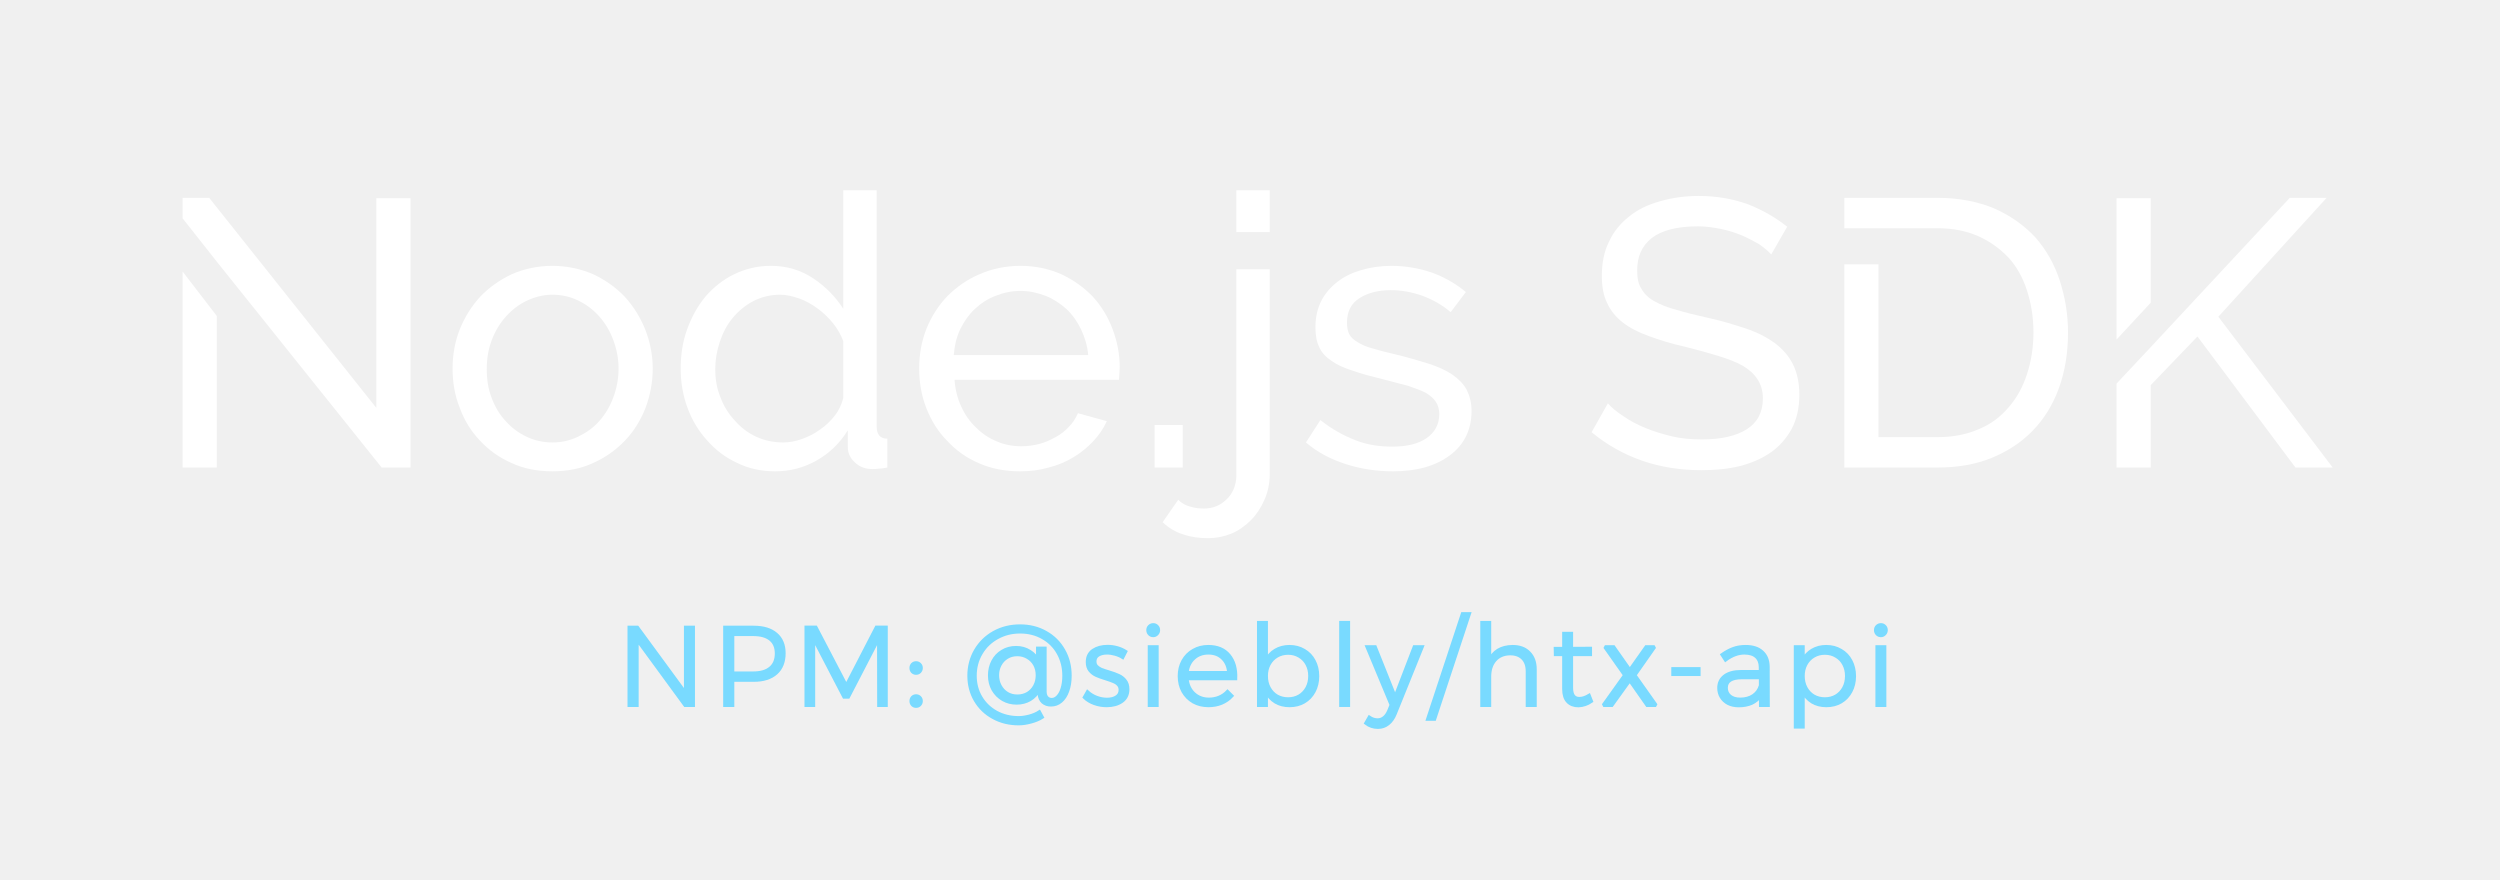
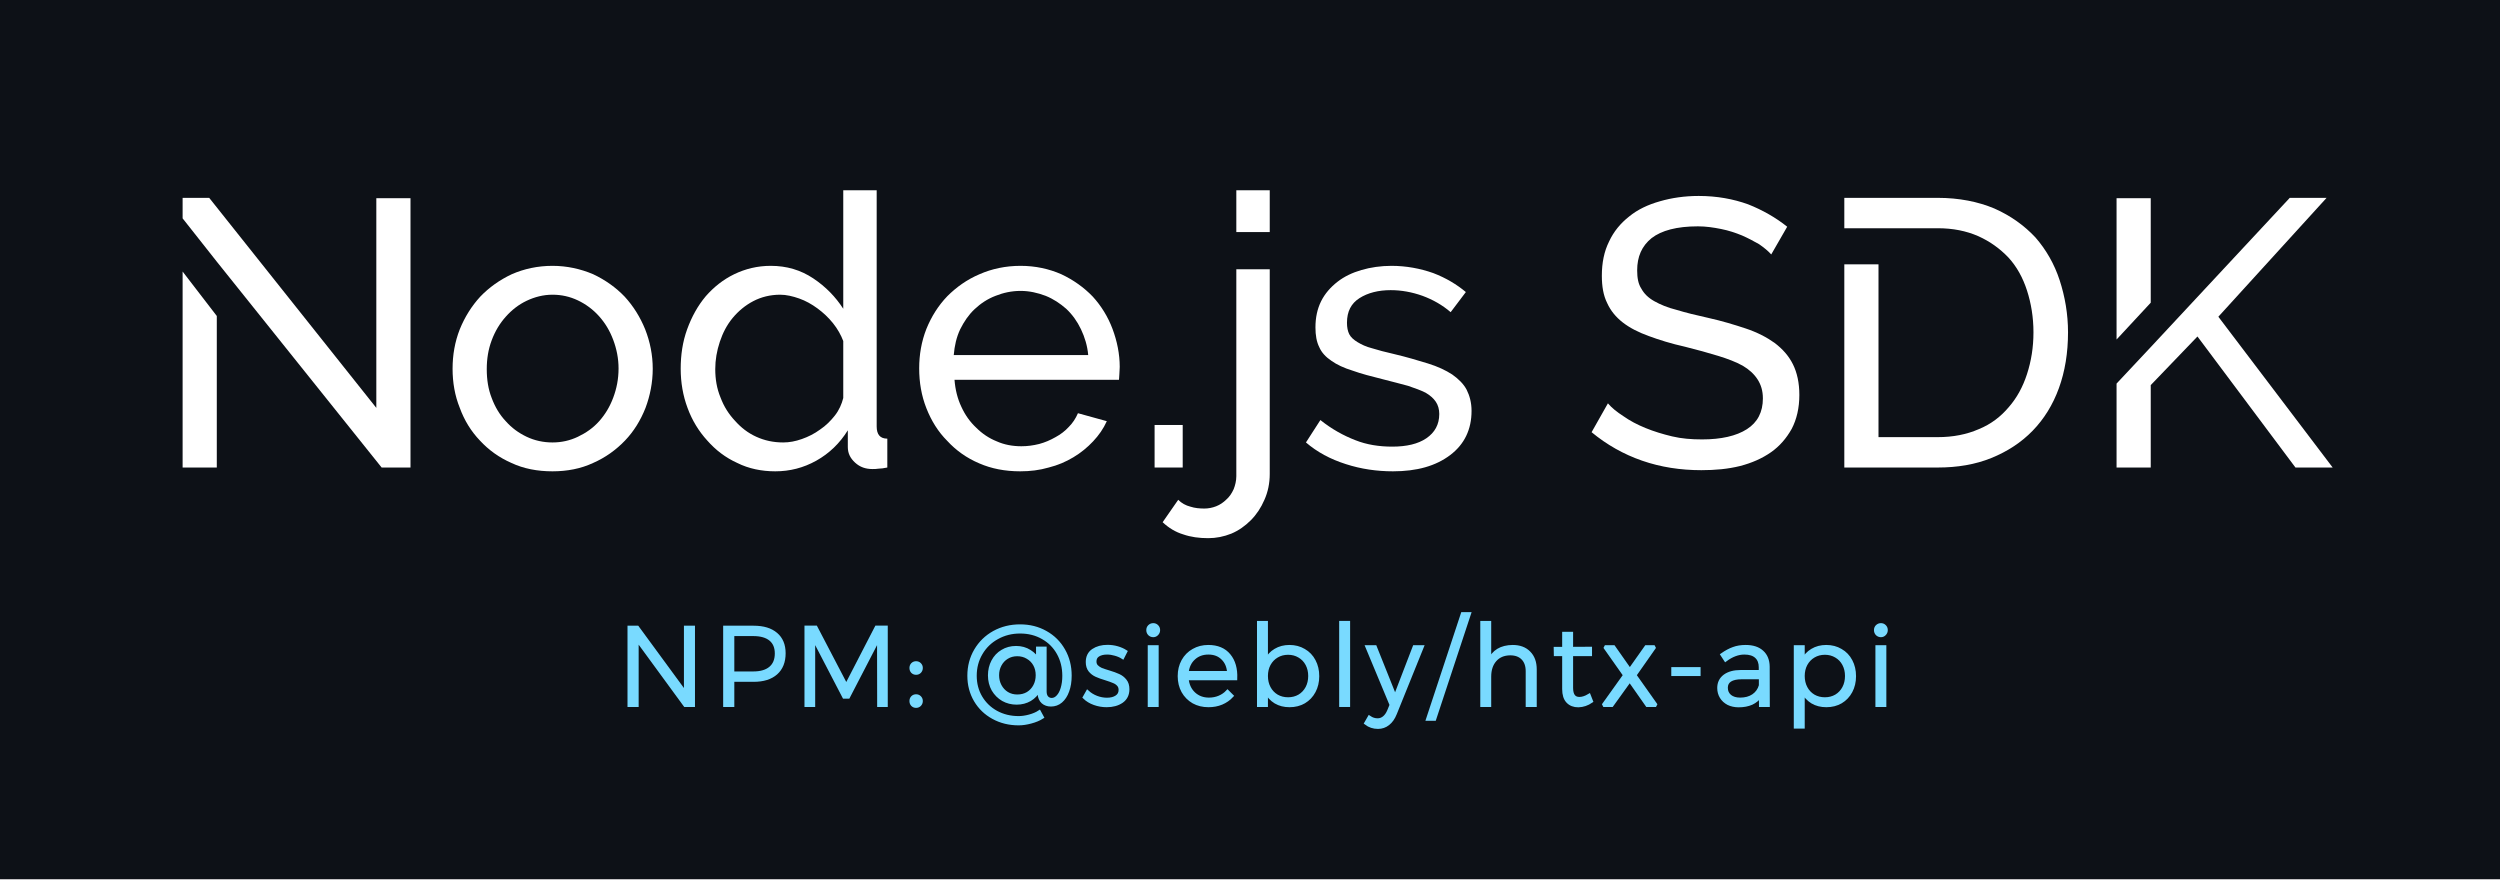
<svg xmlns="http://www.w3.org/2000/svg" id="svg217130" viewBox="183 264 654 230" height="230" width="654" version="1.1">
+   <rect x="183" y="264" width="654" height="230" fill="#0d1117" />
  <defs id="defs217134" />
  <linearGradient spreadMethod="pad" y2="30%" x2="-10%" y1="120%" x1="30%" id="3d_gradient2-logo-cff33201-5764-4921-88f4-caa8c9a8d2b4" fill="#FFFFFF">
    <stop id="stop217111" stop-opacity="1" stop-color="#ffffff" offset="0%" fill="#FFFFFF" />
    <stop id="stop217113" stop-opacity="1" stop-color="#000000" offset="100%" fill="#FFFFFF" />
  </linearGradient>
  <linearGradient gradientTransform="rotate(-30)" spreadMethod="pad" y2="30%" x2="-10%" y1="120%" x1="30%" id="3d_gradient3-logo-cff33201-5764-4921-88f4-caa8c9a8d2b4" fill="#FFFFFF">
    <stop id="stop217116" stop-opacity="1" stop-color="#ffffff" offset="0%" fill="#FFFFFF" />
    <stop id="stop217118" stop-opacity="1" stop-color="#cccccc" offset="50%" fill="#FFFFFF" />
    <stop id="stop217120" stop-opacity="1" stop-color="#000000" offset="100%" fill="#FFFFFF" />
  </linearGradient>
  <g id="logo-group" fill="#FFFFFF">
    <image id="container" x="51.2" y="-76.8" width="921.6" height="921.6" style="display: none;" transform="translate(0 0)" fill="#FFFFFF" />
    <g id="logo-center" transform="translate(180.7716 0)" fill="#FFFFFF">
      <image id="icon_container" x="0" y="0" style="display: none;" fill="#FFFFFF" />
      <g id="slogan" style="font-style:normal;font-weight:300;font-size:32px;line-height:1;font-family:Montserrat;font-variant-ligatures:none;text-align:center;text-anchor:middle" transform="translate(0 0)" fill="#FFFFFF">
        <path id="path217138" style="font-style:normal;font-weight:300;font-size:32px;line-height:1;font-family:Montserrat;font-variant-ligatures:none;text-align:center;text-anchor:middle" d="m 365.994,-22.368 h 2.176 V 0 h -2.336 L 351.978,-18.944 V 0 h -2.208 v -22.368 h 2.336 l 13.888,18.944 z" stroke-width="1" stroke-linejoin="miter" stroke-miterlimit="2" fill="#79DAFF" stroke="#79DAFF" transform="translate(-180.7716 372.2203) translate(347.608 55.91712) scale(0.91) translate(-349.77 22.368)" />
        <path id="path217140" style="font-style:normal;font-weight:300;font-size:32px;line-height:1;font-family:Montserrat;font-variant-ligatures:none;text-align:center;text-anchor:middle" d="m 383.526,-22.368 q 4.16,0 6.432,1.952 2.272,1.92 2.272,5.472 0,3.68 -2.272,5.696 -2.272,2.016 -6.432,2.016 h -6.048 V 0 h -2.208 v -22.368 z m -0.096,13.152 q 3.2,0 4.928,-1.44 1.76,-1.472 1.76,-4.224 0,-2.688 -1.728,-4.096 -1.728,-1.408 -4.96,-1.408 h -5.952 v 11.168 z" stroke-width="1" stroke-linejoin="miter" stroke-miterlimit="2" fill="#79DAFF" stroke="#79DAFF" transform="translate(-180.7716 372.2203) translate(372.633 55.91712) scale(0.91) translate(-375.27 22.368)" />
        <path id="path217142" style="font-style:normal;font-weight:300;font-size:32px;line-height:1;font-family:Montserrat;font-variant-ligatures:none;text-align:center;text-anchor:middle" d="m 396.645,-22.4 h 2.752 l 8.768,16.8 8.672,-16.8 h 2.752 V 0 h -2.048 l -0.032,-19.328 -8.768,16.928 h -1.216 l -8.8,-16.928 V 0 h -2.08 z" stroke-width="1" stroke-linejoin="miter" stroke-miterlimit="2" fill="#79DAFF" stroke="#79DAFF" transform="translate(-180.7716 372.2203) translate(393.9043 55.888) scale(0.91) translate(-396.645 22.4)" />
        <path id="path217144" style="font-style:normal;font-weight:300;font-size:32px;line-height:1;font-family:Montserrat;font-variant-ligatures:none;text-align:center;text-anchor:middle" d="m 426.229,-12.16 q 0.608,0 1.024,0.416 0.416,0.416 0.416,1.024 0,0.608 -0.416,1.056 -0.416,0.416 -1.024,0.416 -0.608,0 -1.024,-0.416 -0.384,-0.416 -0.384,-1.056 0,-0.608 0.384,-1.024 0.416,-0.416 1.024,-0.416 z m 0,9.504 q 0.608,0 1.024,0.416 0.416,0.416 0.416,1.024 0,0.608 -0.416,1.056 -0.416,0.416 -1.024,0.416 -0.608,0 -1.024,-0.416 -0.384,-0.416 -0.384,-1.056 0,-0.608 0.384,-1.024 0.416,-0.416 1.024,-0.416 z" stroke-width="1" stroke-linejoin="miter" stroke-miterlimit="2" fill="#79DAFF" stroke="#79DAFF" transform="translate(-180.7716 372.2203) translate(421.3645 65.2064) scale(0.91) translate(-424.821 12.16)" />
        <path id="path217146" style="font-style:normal;font-weight:300;font-size:32px;line-height:1;font-family:Montserrat;font-variant-ligatures:none;text-align:center;text-anchor:middle" d="m 461.261,-3.936 q 0,1.088 0.544,1.728 0.576,0.608 1.408,0.608 0.992,0 1.792,-0.864 0.832,-0.864 1.28,-2.4 0.48,-1.568 0.48,-3.584 0,-3.616 -1.6,-6.496 -1.6,-2.88 -4.48,-4.512 -2.88,-1.664 -6.56,-1.664 -3.616,0 -6.592,1.664 -2.976,1.632 -4.672,4.544 -1.696,2.88 -1.696,6.432 0,3.456 1.632,6.208 1.632,2.752 4.48,4.32 2.88,1.568 6.432,1.568 1.44,0 3.104,-0.448 1.664,-0.448 2.848,-1.216 l 0.8,1.472 q -1.312,0.832 -3.232,1.344 -1.888,0.512 -3.52,0.512 -4.032,0 -7.296,-1.792 -3.232,-1.76 -5.088,-4.896 -1.856,-3.168 -1.856,-7.072 0,-4.032 1.92,-7.296 1.92,-3.264 5.248,-5.12 3.36,-1.856 7.488,-1.856 4.096,0 7.36,1.856 3.264,1.824 5.12,5.088 1.856,3.232 1.856,7.296 0,2.528 -0.704,4.416 -0.672,1.888 -1.92,2.944 -1.216,1.024 -2.848,1.024 -1.376,0 -2.304,-0.8 -0.896,-0.832 -1.024,-2.272 l -0.032,-1.344 q -0.96,1.856 -2.656,2.88 -1.696,0.992 -3.84,0.992 -2.144,0 -3.904,-0.992 -1.76,-1.024 -2.816,-2.816 -1.024,-1.824 -1.024,-4.096 0,-2.24 0.96,-4.064 0.96,-1.824 2.688,-2.848 1.728,-1.056 3.936,-1.056 2.208,0 3.904,1.088 1.696,1.056 2.336,2.528 v -3.424 h 2.048 z m -7.968,-10.656 q -1.632,0 -2.944,0.8 -1.28,0.768 -2.016,2.144 -0.736,1.344 -0.736,3.008 0,1.696 0.736,3.072 0.736,1.376 2.016,2.176 1.312,0.8 2.976,0.8 1.696,0 3.008,-0.768 1.312,-0.8 2.048,-2.176 0.736,-1.376 0.736,-3.104 0,-1.696 -0.736,-3.04 -0.736,-1.344 -2.08,-2.112 -1.312,-0.8 -3.008,-0.8 z" stroke-width="1" stroke-linejoin="miter" stroke-miterlimit="2" fill="#79DAFF" stroke="#79DAFF" transform="translate(-180.7716 372.2203) translate(436.5141 55.56768) scale(0.91) translate(-439.469 22.752)" />
        <path id="path217148" style="font-style:normal;font-weight:300;font-size:32px;line-height:1;font-family:Montserrat;font-variant-ligatures:none;text-align:center;text-anchor:middle" d="m 481.62,-13.792 q -0.96,-0.608 -2.144,-0.928 -1.184,-0.352 -2.336,-0.352 -1.6,0 -2.592,0.64 -0.96,0.608 -0.96,1.856 0,0.864 0.512,1.408 0.544,0.544 1.312,0.896 0.8,0.32 2.208,0.736 1.728,0.512 2.816,1.024 1.088,0.48 1.856,1.44 0.768,0.928 0.768,2.464 0,2.272 -1.728,3.488 -1.728,1.184 -4.32,1.184 -1.824,0 -3.52,-0.608 -1.696,-0.608 -2.848,-1.728 l 0.864,-1.536 q 1.088,0.992 2.56,1.568 1.504,0.576 3.04,0.576 1.696,0 2.752,-0.704 1.088,-0.704 1.088,-2.048 0,-0.928 -0.544,-1.504 -0.544,-0.608 -1.376,-0.928 -0.8,-0.352 -2.24,-0.8 -1.696,-0.512 -2.752,-0.992 -1.056,-0.48 -1.792,-1.376 -0.736,-0.928 -0.736,-2.4 0,-2.208 1.632,-3.328 1.664,-1.12 4.128,-1.12 1.44,0 2.784,0.384 1.344,0.384 2.4,1.056 z" stroke-width="1" stroke-linejoin="miter" stroke-miterlimit="2" fill="#79DAFF" stroke="#79DAFF" transform="translate(-180.7716 372.2203) translate(466.7038 60.92576) scale(0.91) translate(-470.6445 16.864)" />
        <path id="path217150" style="font-style:normal;font-weight:300;font-size:32px;line-height:1;font-family:Montserrat;font-variant-ligatures:none;text-align:center;text-anchor:middle" d="m 487.324,-16.768 h 2.144 V 0 h -2.144 z m 1.088,-6.336 q 0.64,0 1.056,0.448 0.416,0.416 0.416,1.056 0,0.64 -0.448,1.088 -0.416,0.448 -1.024,0.448 -0.64,0 -1.088,-0.448 -0.416,-0.448 -0.416,-1.088 0,-0.64 0.416,-1.056 0.448,-0.448 1.088,-0.448 z" stroke-width="1" stroke-linejoin="miter" stroke-miterlimit="2" fill="#79DAFF" stroke="#79DAFF" transform="translate(-180.7716 372.2203) translate(483.3232 55.24736) scale(0.91) translate(-486.9075 23.104)" />
        <path id="path217152" style="font-style:normal;font-weight:300;font-size:32px;line-height:1;font-family:Montserrat;font-variant-ligatures:none;text-align:center;text-anchor:middle" d="m 502.226,-16.832 q 3.904,0 5.952,2.496 2.048,2.464 1.888,6.656 h -13.984 q 0.224,2.688 1.984,4.352 1.76,1.632 4.352,1.632 1.6,0 2.976,-0.576 1.376,-0.576 2.368,-1.632 l 1.216,1.216 q -1.216,1.312 -2.944,2.048 -1.696,0.704 -3.744,0.704 -2.432,0 -4.32,-1.056 -1.888,-1.088 -2.976,-3.008 -1.056,-1.92 -1.056,-4.384 0,-2.432 1.056,-4.352 1.088,-1.952 2.976,-3.008 1.888,-1.088 4.256,-1.088 z m 5.92,7.488 q -0.16,-2.624 -1.76,-4.16 -1.568,-1.568 -4.128,-1.568 -2.528,0 -4.224,1.568 -1.696,1.568 -1.952,4.16 z" stroke-width="1" stroke-linejoin="miter" stroke-miterlimit="2" fill="#79DAFF" stroke="#79DAFF" transform="translate(-180.7716 372.2203) translate(491.5414 60.95488) scale(0.91) translate(-493.9385 16.832)" />
        <path id="path217154" style="font-style:normal;font-weight:300;font-size:32px;line-height:1;font-family:Montserrat;font-variant-ligatures:none;text-align:center;text-anchor:middle" d="m 523.566,-16.832 q 2.336,0 4.16,1.088 1.856,1.056 2.88,3.008 1.024,1.92 1.024,4.384 0,2.432 -1.024,4.352 -1.024,1.92 -2.848,3.008 -1.824,1.056 -4.16,1.056 -2.304,0 -4.032,-1.024 -1.728,-1.056 -2.688,-2.912 V 0 h -2.144 v -23.744 h 2.144 v 10.848 q 0.928,-1.856 2.656,-2.88 1.76,-1.056 4.032,-1.056 z m -0.384,15.04 q 1.792,0 3.232,-0.832 1.44,-0.864 2.24,-2.368 0.8,-1.504 0.8,-3.424 0,-1.888 -0.8,-3.392 -0.8,-1.504 -2.24,-2.336 -1.44,-0.864 -3.232,-0.864 -1.824,0 -3.264,0.864 -1.408,0.832 -2.24,2.336 -0.8,1.504 -0.8,3.392 0,1.92 0.8,3.424 0.8,1.504 2.24,2.368 1.44,0.832 3.264,0.832 z" stroke-width="1" stroke-linejoin="miter" stroke-miterlimit="2" fill="#79DAFF" stroke="#79DAFF" transform="translate(-180.7716 372.2203) translate(512.2848 54.66496) scale(0.91) translate(-514.7335 23.744)" />
        <path id="path217156" style="font-style:normal;font-weight:300;font-size:32px;line-height:1;font-family:Montserrat;font-variant-ligatures:none;text-align:center;text-anchor:middle" d="m 536.359,-23.744 h 2.144 V 0 h -2.144 z" stroke-width="1" stroke-linejoin="miter" stroke-miterlimit="2" fill="#79DAFF" stroke="#79DAFF" transform="translate(-180.7716 372.2203) translate(533.7836 54.66496) scale(0.91) translate(-536.3585 23.744)" />
        <path id="path217158" style="font-style:normal;font-weight:300;font-size:32px;line-height:1;font-family:Montserrat;font-variant-ligatures:none;text-align:center;text-anchor:middle" d="m 549.941,2.4 q -0.768,1.92 -2.048,2.912 -1.248,0.992 -2.88,0.992 -1.952,0 -3.456,-1.152 l 0.96,-1.664 q 1.12,0.768 2.4,0.768 1.024,0 1.856,-0.672 0.832,-0.672 1.376,-1.952 l 0.704,-1.728 -6.944,-16.672 h 2.272 l 5.76,14.4 5.536,-14.4 h 2.208 z" stroke-width="1" stroke-linejoin="miter" stroke-miterlimit="2" fill="#79DAFF" stroke="#79DAFF" transform="translate(-180.7716 372.2203) translate(540.3338 61.01312) scale(0.91) translate(-541.5565 16.768)" />
        <path id="path217160" style="font-style:normal;font-weight:300;font-size:32px;line-height:1;font-family:Montserrat;font-variant-ligatures:none;text-align:center;text-anchor:middle" d="m 567.321,-26.272 h 1.92 l -9.984,30.24 h -1.92 z" stroke-width="1" stroke-linejoin="miter" stroke-miterlimit="2" fill="#79DAFF" stroke="#79DAFF" transform="translate(-180.7716 372.2203) translate(556.514 52.36448) scale(0.91) translate(-557.337 26.272)" />
        <path id="path217162" style="font-style:normal;font-weight:300;font-size:32px;line-height:1;font-family:Montserrat;font-variant-ligatures:none;text-align:center;text-anchor:middle" d="m 579.721,-16.832 q 3.008,0 4.704,1.76 1.728,1.728 1.728,4.768 V 0 h -2.176 v -9.792 q 0,-2.368 -1.312,-3.712 -1.312,-1.344 -3.648,-1.344 -2.784,0.032 -4.384,1.856 -1.568,1.792 -1.568,4.768 V 0 h -2.144 v -23.744 h 2.144 V -12.8 q 1.696,-3.968 6.656,-4.032 z" stroke-width="1" stroke-linejoin="miter" stroke-miterlimit="2" fill="#79DAFF" stroke="#79DAFF" transform="translate(-180.7716 372.2203) translate(570.6955 54.66496) scale(0.91) translate(-570.921 23.744)" />
        <path id="path217164" style="font-style:normal;font-weight:300;font-size:32px;line-height:1;font-family:Montserrat;font-variant-ligatures:none;text-align:center;text-anchor:middle" d="m 600.334,-1.152 q -1.728,1.184 -3.712,1.248 -1.92,0 -3.04,-1.184 -1.12,-1.184 -1.12,-3.552 v -9.984 h -2.4 l -0.032,-1.664 h 2.432 v -4.32 h 2.144 v 4.32 l 5.44,-0.032 v 1.696 h -5.44 v 9.632 q 0,3.104 2.304,3.104 1.28,0 2.784,-0.896 z" stroke-width="1" stroke-linejoin="miter" stroke-miterlimit="2" fill="#79DAFF" stroke="#79DAFF" transform="translate(-180.7716 372.2203) translate(589.9046 57.51872) scale(0.91) translate(-590.03 20.608)" />
        <path id="path217166" style="font-style:normal;font-weight:300;font-size:32px;line-height:1;font-family:Montserrat;font-variant-ligatures:none;text-align:center;text-anchor:middle" d="m 602.246,-16.768 h 2.496 l 4.672,6.656 4.704,-6.656 h 2.4 l -5.696,8.128 6.112,8.64 h -2.528 l -5.024,-7.168 -5.152,7.168 h -2.432 l 6.176,-8.64 z" stroke-width="1" stroke-linejoin="miter" stroke-miterlimit="2" fill="#79DAFF" stroke="#79DAFF" transform="translate(-180.7716 372.2203) translate(602.434 61.01312) scale(0.91) translate(-601.7985 16.768)" />
        <path id="path217168" style="font-style:normal;font-weight:300;font-size:32px;line-height:1;font-family:Montserrat;font-variant-ligatures:none;text-align:center;text-anchor:middle" d="m 619.83,-10.464 h 7.424 v 1.568 h -7.424 z" stroke-width="1" stroke-linejoin="miter" stroke-miterlimit="2" fill="#79DAFF" stroke="#79DAFF" transform="translate(-180.7716 372.2203) translate(620.6626 66.74976) scale(0.91) translate(-619.83 10.464)" />
        <path id="path217170" style="font-style:normal;font-weight:300;font-size:32px;line-height:1;font-family:Montserrat;font-variant-ligatures:none;text-align:center;text-anchor:middle" d="m 643.039,0 -0.032,-2.816 q -0.992,1.472 -2.592,2.208 -1.6,0.704 -3.68,0.704 -1.696,0 -3.008,-0.64 -1.28,-0.672 -1.984,-1.824 -0.704,-1.152 -0.704,-2.592 0,-2.176 1.664,-3.424 1.696,-1.248 4.64,-1.248 h 5.632 v -1.28 q 0,-1.984 -1.184,-3.072 -1.184,-1.088 -3.456,-1.088 -2.688,0 -5.408,2.016 l -0.96,-1.472 q 1.696,-1.184 3.232,-1.728 1.536,-0.576 3.52,-0.576 3.04,0 4.704,1.536 1.664,1.504 1.696,4.192 L 645.151,0 Z m -5.92,-1.696 q 2.24,0 3.776,-1.024 1.568,-1.056 2.112,-2.944 v -2.304 h -5.408 q -2.208,0 -3.36,0.736 -1.152,0.736 -1.152,2.208 0,1.504 1.088,2.432 1.12,0.896 2.944,0.896 z" stroke-width="1" stroke-linejoin="miter" stroke-miterlimit="2" fill="#79DAFF" stroke="#79DAFF" transform="translate(-180.7716 372.2203) translate(632.6828 60.95488) scale(0.91) translate(-631.039 16.832)" />
        <path id="path217172" style="font-style:normal;font-weight:300;font-size:32px;line-height:1;font-family:Montserrat;font-variant-ligatures:none;text-align:center;text-anchor:middle" d="m 659.878,-16.832 q 2.336,0 4.16,1.088 1.856,1.056 2.88,3.008 1.024,1.92 1.024,4.384 0,2.432 -1.024,4.352 -1.024,1.92 -2.848,3.008 -1.824,1.056 -4.16,1.056 -2.304,0 -4.032,-1.024 -1.728,-1.056 -2.688,-2.912 v 10.08 h -2.144 v -22.976 h 2.144 v 3.872 q 0.928,-1.856 2.656,-2.88 1.76,-1.056 4.032,-1.056 z m -0.384,15.04 q 1.792,0 3.232,-0.832 1.44,-0.864 2.24,-2.368 0.8,-1.504 0.8,-3.424 0,-1.888 -0.8,-3.392 -0.8,-1.504 -2.24,-2.336 -1.44,-0.864 -3.232,-0.864 -1.824,0 -3.264,0.864 -1.408,0.832 -2.24,2.336 -0.8,1.504 -0.8,3.392 0,1.92 0.8,3.424 0.8,1.504 2.24,2.368 1.44,0.832 3.264,0.832 z" stroke-width="1" stroke-linejoin="miter" stroke-miterlimit="2" fill="#79DAFF" stroke="#79DAFF" transform="translate(-180.7716 372.2203) translate(652.7092 60.95488) scale(0.91) translate(-651.046 16.832)" />
        <path id="path217174" style="font-style:normal;font-weight:300;font-size:32px;line-height:1;font-family:Montserrat;font-variant-ligatures:none;text-align:center;text-anchor:middle" d="m 672.511,-16.768 h 2.144 V 0 h -2.144 z m 1.088,-6.336 q 0.64,0 1.056,0.448 0.416,0.416 0.416,1.056 0,0.64 -0.448,1.088 -0.416,0.448 -1.024,0.448 -0.64,0 -1.088,-0.448 -0.416,-0.448 -0.416,-1.088 0,-0.64 0.416,-1.056 0.448,-0.448 1.088,-0.448 z" stroke-width="1" stroke-linejoin="miter" stroke-miterlimit="2" fill="#79DAFF" stroke="#79DAFF" transform="translate(-180.7716 372.2203) translate(673.6838 55.24736) scale(0.91) translate(-672.095 23.104)" />
      </g>
      <g id="title" style="font-style:normal;font-weight:500;font-size:72px;line-height:1;font-family:'Raleway Medium Alt1';font-variant-ligatures:none;text-align:center;text-anchor:middle" transform="translate(0 0)" fill="#FFFFFF">
        <path id="path217177" style="font-style:normal;font-weight:500;font-size:72px;line-height:1;font-family:'Raleway Medium Alt1';font-variant-ligatures:none;text-align:center;text-anchor:middle" d="m 311.331,0 h 6.48 v -28.728 l -6.48,-8.424 z m 36.72,-51.048 v 39.744 l -31.68,-39.816 h -5.04 v 3.888 l 6.48,8.208 31.248,39.024 h 5.472 v -51.048 z" stroke-width="0px" stroke-linejoin="miter" stroke-miterlimit="2" fill="#FFFFFF" stroke="#FFFFFF" transform="translate(0 283.7438) translate(50 32.0144) scale(1.38) translate(-311.3309 51.12)" />
        <path id="path217179" style="font-style:normal;font-weight:500;font-size:72px;line-height:1;font-family:'Raleway Medium Alt1';font-variant-ligatures:none;text-align:center;text-anchor:middle" d="m 381.442,0.72 c 2.808,0 5.4,-0.504 7.704,-1.584 2.304,-1.008 4.32,-2.448 6.048,-4.248 1.656,-1.728 2.952,-3.816 3.888,-6.192 0.864,-2.304 1.368,-4.824 1.368,-7.416 0,-2.592 -0.504,-5.112 -1.44,-7.488 -0.936,-2.304 -2.232,-4.392 -3.888,-6.192 -1.656,-1.728 -3.672,-3.168 -5.976,-4.248 -2.376,-1.008 -4.968,-1.584 -7.704,-1.584 -2.808,0 -5.4,0.576 -7.704,1.584 -2.304,1.08 -4.32,2.52 -5.976,4.248 -1.656,1.8 -2.952,3.888 -3.888,6.192 -0.936,2.376 -1.368,4.896 -1.368,7.488 0,2.592 0.432,5.112 1.368,7.416 0.864,2.376 2.16,4.464 3.816,6.192 1.656,1.8 3.672,3.24 5.976,4.248 2.304,1.08 4.896,1.584 7.776,1.584 z m -12.456,-19.368 c 0,-1.944 0.288,-3.744 0.936,-5.472 0.648,-1.728 1.512,-3.168 2.664,-4.464 1.152,-1.296 2.448,-2.304 3.96,-3.024 1.512,-0.72 3.168,-1.152 4.896,-1.152 1.728,0 3.312,0.36 4.824,1.08 1.512,0.72 2.88,1.728 4.032,3.024 1.152,1.296 2.016,2.736 2.664,4.464 0.648,1.728 1.008,3.528 1.008,5.4 0,2.016 -0.36,3.816 -1.008,5.544 -0.648,1.728 -1.512,3.168 -2.664,4.464 -1.152,1.296 -2.52,2.232 -4.032,2.952 -1.512,0.72 -3.096,1.08 -4.824,1.08 -1.728,0 -3.384,-0.36 -4.896,-1.08 -1.512,-0.72 -2.808,-1.656 -3.96,-2.952 -1.152,-1.224 -2.016,-2.664 -2.664,-4.392 -0.648,-1.656 -0.936,-3.456 -0.936,-5.472 z" stroke-width="0px" stroke-linejoin="miter" stroke-miterlimit="2" fill="#FFFFFF" stroke="#FFFFFF" transform="translate(0 283.7438) translate(120.6217 49.79984) scale(1.38) translate(-362.5061 38.232)" />
        <path id="path217181" style="font-style:normal;font-weight:500;font-size:72px;line-height:1;font-family:'Raleway Medium Alt1';font-variant-ligatures:none;text-align:center;text-anchor:middle" d="m 423.678,0.72 c 2.736,0 5.328,-0.648 7.776,-2.016 2.448,-1.368 4.464,-3.312 5.976,-5.76 v 3.168 c 0,1.152 0.432,2.088 1.368,2.952 0.936,0.864 2.016,1.224 3.312,1.224 0.36,0 0.72,0 1.152,-0.072 0.432,0 0.936,-0.072 1.656,-0.216 v -5.472 c -1.368,0 -2.016,-0.792 -2.016,-2.304 V -52.56 h -6.336 v 22.464 c -1.44,-2.232 -3.312,-4.176 -5.688,-5.76 -2.376,-1.584 -5.04,-2.376 -8.064,-2.376 -2.52,0 -4.824,0.576 -6.912,1.584 -2.088,1.008 -3.888,2.448 -5.4,4.176 -1.512,1.8 -2.664,3.888 -3.528,6.264 -0.864,2.376 -1.224,4.896 -1.224,7.488 0,2.592 0.432,5.112 1.296,7.416 0.864,2.376 2.16,4.464 3.744,6.192 1.584,1.8 3.456,3.24 5.688,4.248 2.16,1.08 4.608,1.584 7.2,1.584 z m 1.512,-5.472 c -1.872,0 -3.528,-0.36 -5.112,-1.08 -1.584,-0.72 -2.88,-1.728 -4.032,-3.024 -1.152,-1.224 -2.088,-2.664 -2.736,-4.392 -0.72,-1.728 -1.008,-3.528 -1.008,-5.4 0,-1.728 0.288,-3.456 0.864,-5.184 0.576,-1.728 1.368,-3.24 2.448,-4.536 1.08,-1.296 2.376,-2.376 3.888,-3.168 1.512,-0.792 3.24,-1.224 5.112,-1.224 1.152,0 2.376,0.288 3.6,0.72 1.224,0.432 2.376,1.08 3.456,1.872 1.08,0.792 2.088,1.728 2.952,2.808 0.864,1.08 1.512,2.232 1.944,3.384 v 10.8 c -0.288,1.152 -0.792,2.304 -1.584,3.312 -0.792,1.008 -1.728,1.944 -2.808,2.664 -1.08,0.792 -2.232,1.368 -3.456,1.8 -1.224,0.432 -2.376,0.648 -3.528,0.648 z" stroke-width="0px" stroke-linejoin="miter" stroke-miterlimit="2" fill="#FFFFFF" stroke="#FFFFFF" transform="translate(0 283.7438) translate(180.2982 30.0272) scale(1.38) translate(-405.7499 52.56)" />
        <path id="path217183" style="font-style:normal;font-weight:500;font-size:72px;line-height:1;font-family:'Raleway Medium Alt1';font-variant-ligatures:none;text-align:center;text-anchor:middle" d="m 470.111,0.72 c 1.872,0 3.672,-0.216 5.4,-0.72 1.728,-0.432 3.24,-1.08 4.68,-1.944 1.44,-0.864 2.664,-1.872 3.744,-3.024 1.08,-1.152 1.944,-2.376 2.592,-3.816 l -5.472,-1.512 c -0.432,1.008 -1.008,1.872 -1.728,2.592 -0.72,0.792 -1.584,1.44 -2.52,1.944 -1.008,0.576 -2.016,1.008 -3.096,1.296 -1.152,0.288 -2.232,0.432 -3.384,0.432 -1.656,0 -3.24,-0.288 -4.68,-0.936 -1.44,-0.576 -2.736,-1.44 -3.888,-2.592 -1.152,-1.08 -2.088,-2.376 -2.808,-3.96 -0.72,-1.512 -1.152,-3.24 -1.296,-5.112 h 31.176 c 0,-0.216 0.072,-0.576 0.072,-1.008 0,-0.432 0.072,-0.864 0.072,-1.44 0,-2.448 -0.504,-4.896 -1.368,-7.2 -0.864,-2.304 -2.16,-4.392 -3.744,-6.12 -1.656,-1.728 -3.672,-3.168 -5.976,-4.248 -2.304,-1.008 -4.896,-1.584 -7.704,-1.584 -2.88,0 -5.472,0.576 -7.776,1.584 -2.376,1.008 -4.392,2.448 -6.12,4.176 -1.728,1.8 -3.024,3.888 -3.96,6.192 -0.936,2.376 -1.368,4.896 -1.368,7.488 0,2.664 0.432,5.184 1.368,7.56 0.936,2.376 2.232,4.464 3.96,6.192 1.656,1.8 3.672,3.24 6.048,4.248 2.304,1.008 4.896,1.512 7.776,1.512 z m 12.888,-22.032 h -25.488 c 0.144,-1.728 0.504,-3.384 1.224,-4.896 0.72,-1.44 1.584,-2.736 2.736,-3.816 1.152,-1.08 2.448,-1.944 3.96,-2.52 1.44,-0.576 3.024,-0.936 4.752,-0.936 1.656,0 3.24,0.36 4.752,0.936 1.44,0.576 2.736,1.44 3.888,2.448 1.152,1.08 2.088,2.376 2.808,3.888 0.72,1.512 1.224,3.168 1.368,4.896 z" stroke-width="0px" stroke-linejoin="miter" stroke-miterlimit="2" fill="#FFFFFF" stroke="#FFFFFF" transform="translate(0 283.7438) translate(242.687 49.79984) scale(1.38) translate(-450.9592 38.232)" />
        <path id="path217185" style="font-style:normal;font-weight:500;font-size:72px;line-height:1;font-family:'Raleway Medium Alt1';font-variant-ligatures:none;text-align:center;text-anchor:middle" d="m 495.585,0 h 5.328 v -8.064 h -5.328 z" stroke-width="0px" stroke-linejoin="miter" stroke-miterlimit="2" fill="#FFFFFF" stroke="#FFFFFF" transform="translate(0 283.7438) translate(304.27 91.43168) scale(1.38) translate(-495.5846 8.064)" />
        <path id="path217187" style="font-style:normal;font-weight:500;font-size:72px;line-height:1;font-family:'Raleway Medium Alt1';font-variant-ligatures:none;text-align:center;text-anchor:middle" d="m 505.749,13.392 c 1.512,0 2.952,-0.288 4.392,-0.864 1.368,-0.576 2.592,-1.44 3.672,-2.52 1.08,-1.08 1.944,-2.376 2.592,-3.888 0.648,-1.44 1.008,-3.096 1.008,-4.896 v -38.808 h -6.336 v 39.24 c 0,0.864 -0.216,1.728 -0.504,2.448 -0.36,0.792 -0.792,1.44 -1.368,1.944 -0.576,0.576 -1.224,1.008 -1.944,1.296 -0.72,0.288 -1.512,0.432 -2.232,0.432 -0.864,0 -1.8,-0.072 -2.664,-0.36 -0.864,-0.216 -1.656,-0.648 -2.304,-1.296 l -2.952,4.248 c 1.152,1.08 2.448,1.872 3.888,2.304 1.44,0.504 3.024,0.72 4.752,0.72 z m 5.328,-58.032 h 6.336 v -7.92 h -6.336 z" stroke-width="0px" stroke-linejoin="miter" stroke-miterlimit="2" fill="#FFFFFF" stroke="#FFFFFF" transform="translate(0 283.7438) translate(306.3736 30.0272) scale(1.38) translate(-497.1089 52.56)" />
        <path id="path217189" style="font-style:normal;font-weight:500;font-size:72px;line-height:1;font-family:'Raleway Medium Alt1';font-variant-ligatures:none;text-align:center;text-anchor:middle" d="m 540.765,0.72 c 4.536,0 8.136,-1.008 10.872,-3.096 2.664,-2.016 4.032,-4.824 4.032,-8.352 0,-1.584 -0.36,-2.88 -0.936,-4.032 -0.576,-1.08 -1.512,-2.016 -2.736,-2.88 -1.224,-0.792 -2.736,-1.512 -4.608,-2.088 -1.872,-0.576 -4.032,-1.224 -6.48,-1.8 -1.584,-0.36 -2.952,-0.72 -4.104,-1.08 -1.152,-0.288 -2.016,-0.72 -2.736,-1.152 -0.72,-0.432 -1.296,-0.936 -1.584,-1.512 -0.288,-0.576 -0.432,-1.296 -0.432,-2.16 0,-2.16 0.792,-3.672 2.376,-4.68 1.584,-1.008 3.6,-1.512 5.904,-1.512 2.016,0 4.032,0.36 6.048,1.08 1.944,0.72 3.744,1.728 5.328,3.096 l 2.88,-3.816 c -1.728,-1.44 -3.744,-2.664 -6.192,-3.6 -2.448,-0.864 -5.112,-1.368 -7.92,-1.368 -2.016,0 -3.96,0.288 -5.688,0.792 -1.728,0.504 -3.24,1.224 -4.536,2.232 -1.296,1.008 -2.376,2.232 -3.096,3.672 -0.72,1.44 -1.08,3.096 -1.08,4.968 0,1.512 0.216,2.736 0.72,3.744 0.432,1.008 1.224,1.872 2.304,2.592 1.008,0.72 2.376,1.368 4.032,1.872 1.584,0.576 3.528,1.08 5.832,1.656 1.728,0.432 3.312,0.864 4.68,1.224 1.296,0.432 2.448,0.864 3.312,1.296 0.864,0.504 1.512,1.08 1.944,1.728 0.432,0.648 0.648,1.44 0.648,2.304 0,2.016 -0.864,3.528 -2.448,4.608 -1.584,1.08 -3.744,1.584 -6.48,1.584 -2.448,0 -4.824,-0.36 -6.984,-1.224 -2.232,-0.864 -4.464,-2.088 -6.624,-3.816 l -2.736,4.248 c 2.088,1.8 4.608,3.168 7.56,4.104 2.88,0.936 5.904,1.368 8.928,1.368 z" stroke-width="0px" stroke-linejoin="miter" stroke-miterlimit="2" fill="#FFFFFF" stroke="#FFFFFF" transform="translate(0 283.7438) translate(343.865 49.79984) scale(1.38) translate(-524.2766 38.232)" />
        <path id="path217191" style="font-style:normal;font-weight:500;font-size:72px;line-height:1;font-family:'Raleway Medium Alt1';font-variant-ligatures:none;text-align:center;text-anchor:middle" d="m 612.48,-40.392 3.024,-5.256 c -2.16,-1.728 -4.68,-3.168 -7.416,-4.248 -2.808,-1.008 -5.904,-1.584 -9.36,-1.584 -2.664,0 -5.112,0.36 -7.344,1.008 -2.304,0.648 -4.248,1.584 -5.832,2.88 -1.656,1.296 -2.952,2.88 -3.816,4.752 -0.936,1.872 -1.368,4.032 -1.368,6.48 0,2.016 0.288,3.744 1.008,5.184 0.648,1.44 1.656,2.664 2.952,3.672 1.296,1.008 2.952,1.872 4.968,2.592 1.944,0.72 4.248,1.44 6.84,2.016 2.304,0.576 4.392,1.152 6.264,1.728 1.872,0.576 3.384,1.152 4.68,1.872 1.224,0.72 2.16,1.584 2.808,2.592 0.648,1.008 1.008,2.16 1.008,3.6 0,2.592 -1.008,4.536 -3.024,5.832 -2.016,1.296 -4.896,1.944 -8.496,1.944 -2.016,0 -3.888,-0.144 -5.688,-0.576 -1.8,-0.432 -3.456,-0.936 -5.04,-1.584 -1.584,-0.648 -2.952,-1.368 -4.176,-2.232 -1.224,-0.792 -2.232,-1.584 -2.952,-2.448 l -3.096,5.472 c 2.88,2.376 6.048,4.176 9.576,5.4 3.528,1.224 7.272,1.8 11.232,1.8 2.592,0 5.04,-0.216 7.344,-0.792 2.232,-0.576 4.176,-1.44 5.832,-2.592 1.656,-1.152 2.952,-2.664 3.96,-4.464 0.936,-1.8 1.44,-3.96 1.44,-6.408 0,-2.304 -0.432,-4.248 -1.224,-5.832 -0.792,-1.584 -1.944,-2.88 -3.456,-4.032 -1.512,-1.08 -3.312,-2.016 -5.472,-2.736 -2.16,-0.72 -4.536,-1.44 -7.128,-2.016 -2.304,-0.504 -4.32,-1.008 -5.976,-1.512 -1.728,-0.432 -3.096,-1.008 -4.248,-1.656 -1.152,-0.648 -1.944,-1.44 -2.448,-2.376 -0.576,-0.864 -0.792,-2.016 -0.792,-3.456 0,-2.592 0.864,-4.608 2.736,-6.12 1.872,-1.44 4.752,-2.232 8.784,-2.232 1.512,0 2.952,0.216 4.392,0.504 1.44,0.288 2.736,0.72 3.96,1.224 1.152,0.504 2.232,1.08 3.24,1.656 0.936,0.648 1.728,1.296 2.304,1.944 z" stroke-width="0px" stroke-linejoin="miter" stroke-miterlimit="2" fill="#FFFFFF" stroke="#FFFFFF" transform="translate(0 283.7438) translate(418.5883 31.5176) scale(1.38) translate(-578.4239 51.48)" />
        <path id="path217193" style="font-style:normal;font-weight:500;font-size:72px;line-height:1;font-family:'Raleway Medium Alt1';font-variant-ligatures:none;text-align:center;text-anchor:middle" d="m 667.155,-35.496 c -1.008,-3.096 -2.592,-5.832 -4.608,-8.136 -2.088,-2.232 -4.68,-4.104 -7.776,-5.472 -3.096,-1.296 -6.696,-2.016 -10.728,-2.016 h -17.712 v 5.76 h 17.712 c 2.88,0 5.4,0.504 7.704,1.512 2.232,1.008 4.104,2.376 5.688,4.032 1.584,1.728 2.736,3.816 3.528,6.264 0.792,2.448 1.224,5.112 1.224,7.92 0,2.88 -0.432,5.472 -1.224,7.92 -0.792,2.448 -1.944,4.536 -3.456,6.264 -1.512,1.8 -3.384,3.24 -5.688,4.176 -2.304,1.008 -4.896,1.512 -7.776,1.512 h -11.232 v -32.76 h -6.48 V 0 h 17.712 c 3.744,0 7.128,-0.576 10.152,-1.8 3.024,-1.224 5.688,-2.952 7.848,-5.184 2.16,-2.232 3.816,-4.896 4.968,-8.064 1.152,-3.168 1.728,-6.696 1.728,-10.584 0,-3.456 -0.576,-6.768 -1.584,-9.864 z" stroke-width="0px" stroke-linejoin="miter" stroke-miterlimit="2" fill="#FFFFFF" stroke="#FFFFFF" transform="translate(0 283.7438) translate(484.7 32.0144) scale(1.38) translate(-626.3309 51.12)" />
        <path id="path217195" style="font-style:normal;font-weight:500;font-size:72px;line-height:1;font-family:'Raleway Medium Alt1';font-variant-ligatures:none;text-align:center;text-anchor:middle" d="m 684.42,-51.048 h -6.48 v 26.784 l 6.48,-6.984 z m 12.816,22.464 20.52,-22.536 h -6.984 l -26.352,28.296 -6.48,6.912 V 0 h 6.48 v -15.624 l 8.856,-9.216 18.576,24.84 h 7.056 z" stroke-width="0px" stroke-linejoin="miter" stroke-miterlimit="2" fill="#FFFFFF" stroke="#FFFFFF" transform="translate(0 283.7438) translate(555.9209 32.0144) scale(1.38) translate(-677.9403 51.12)" />
      </g>
      <image id="icon" x="0" y="0" style="display: none;" fill="#FFFFFF" />
    </g>
  </g>
</svg>
